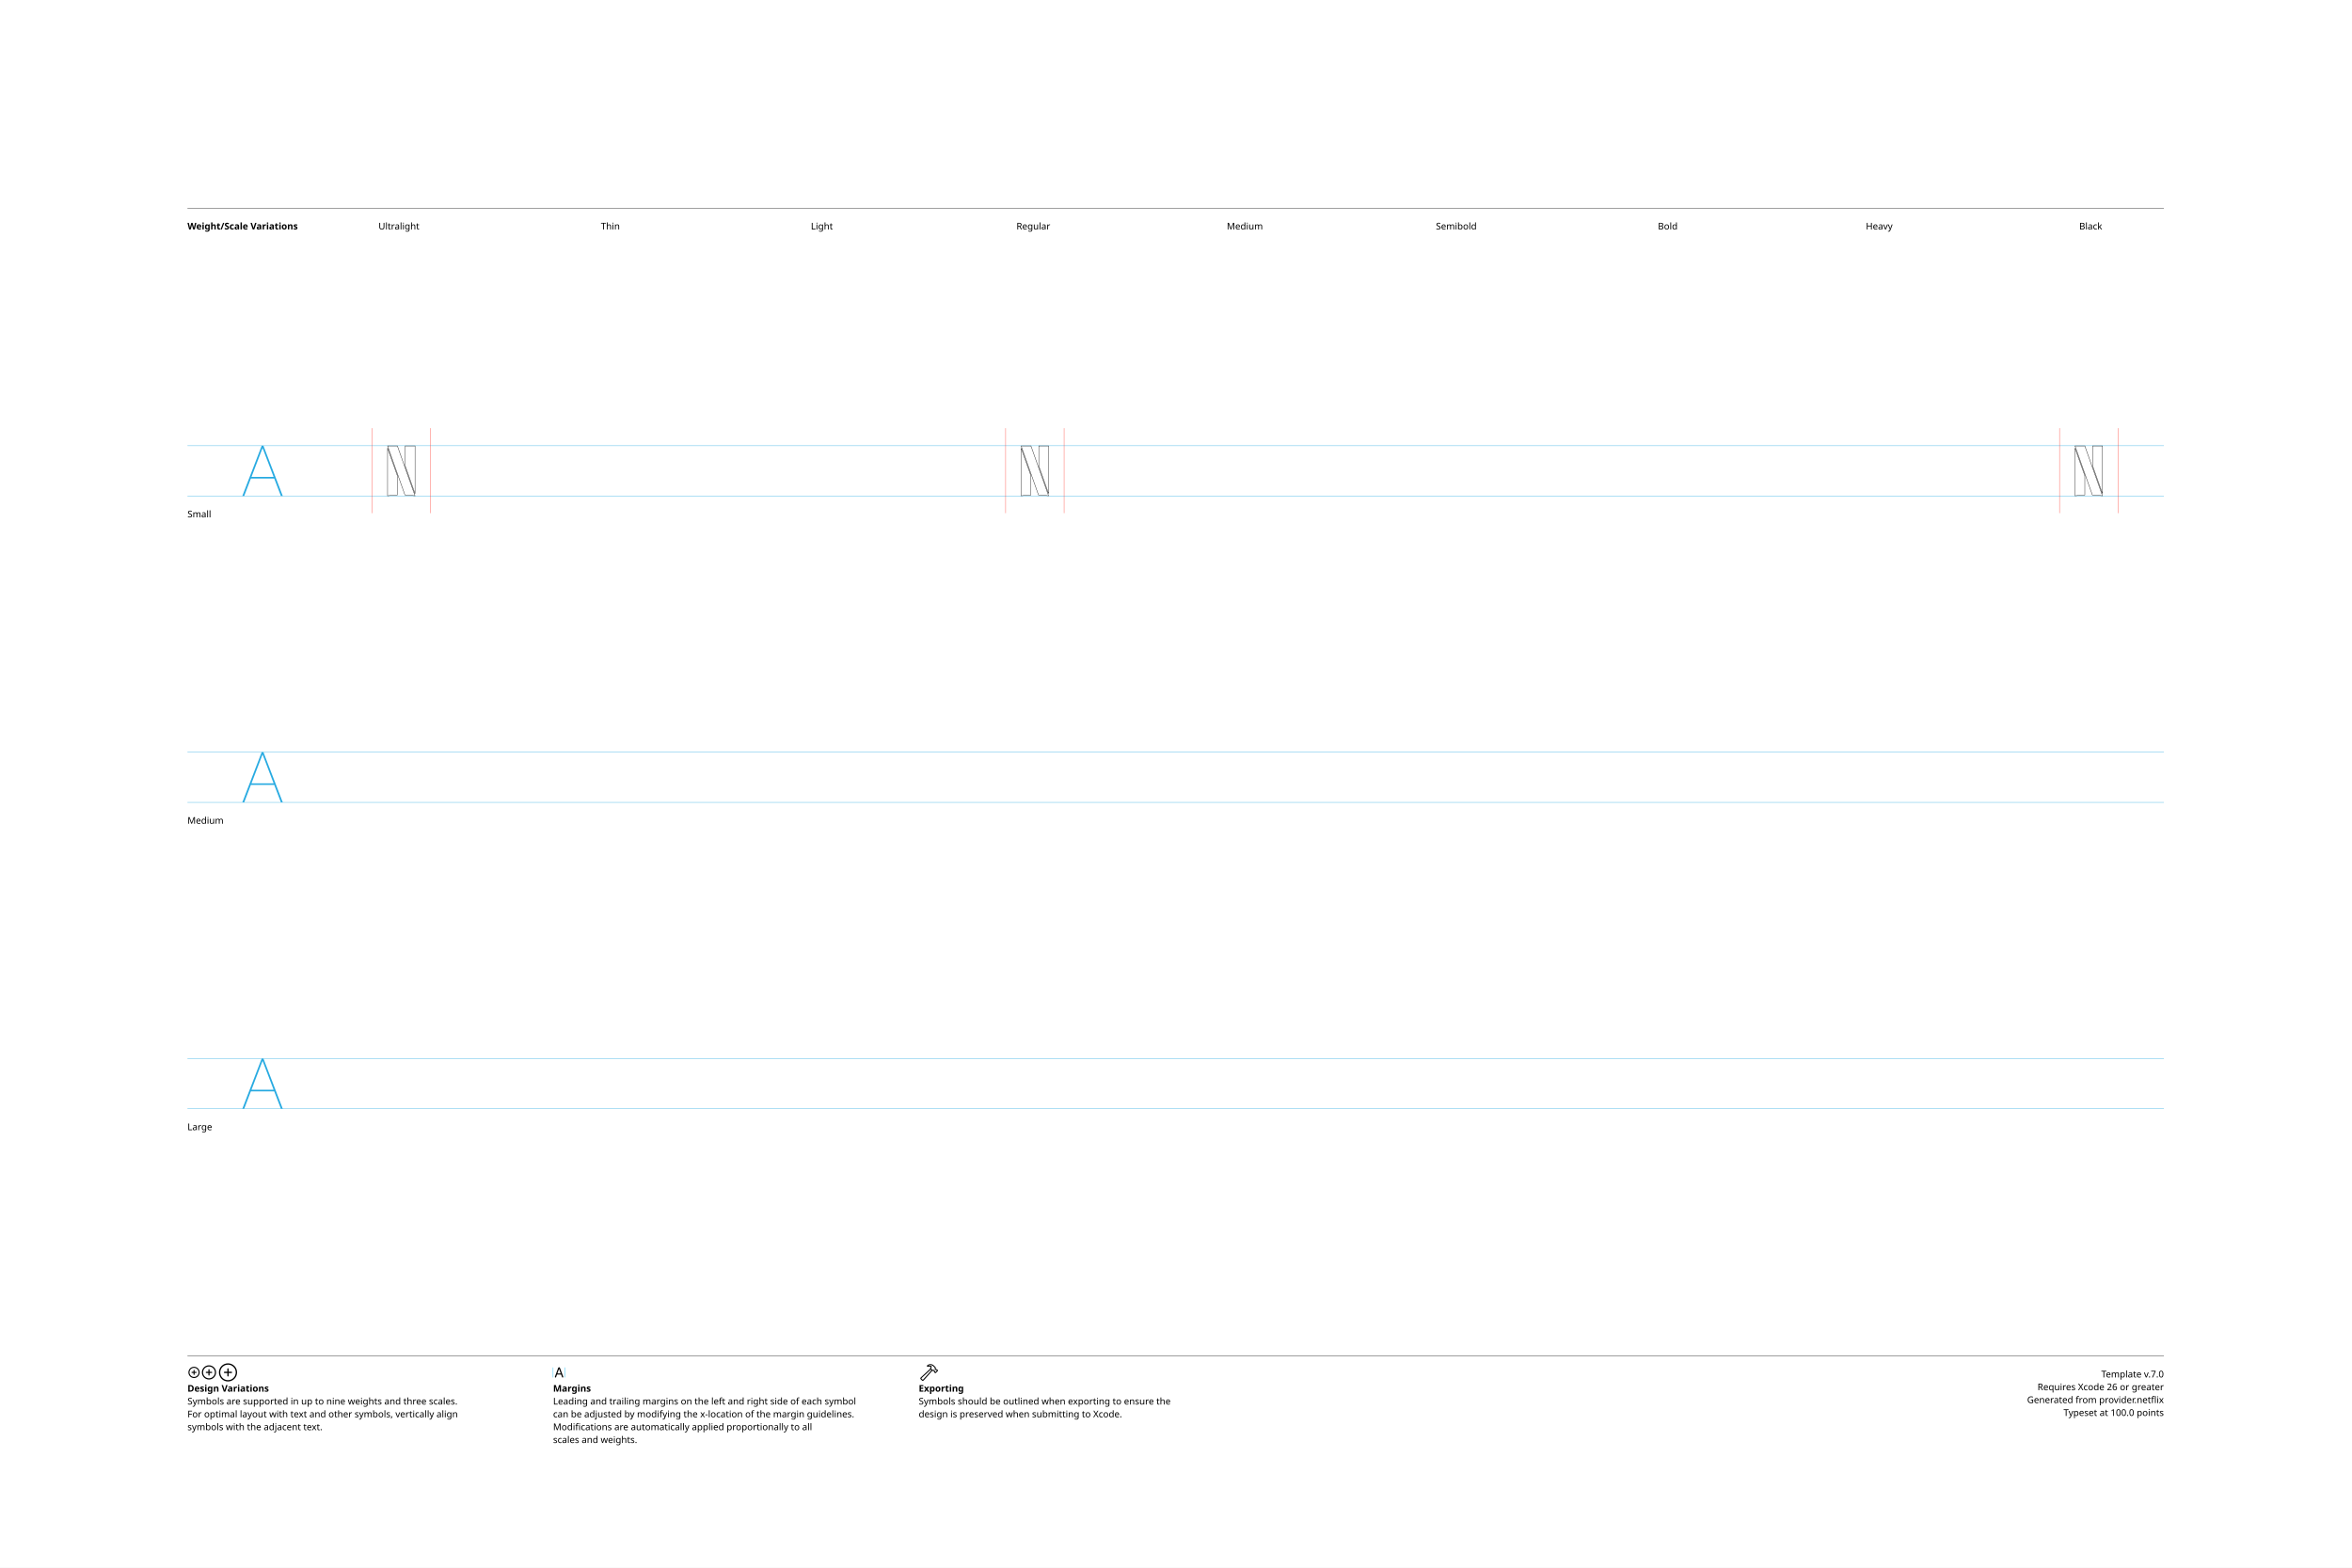
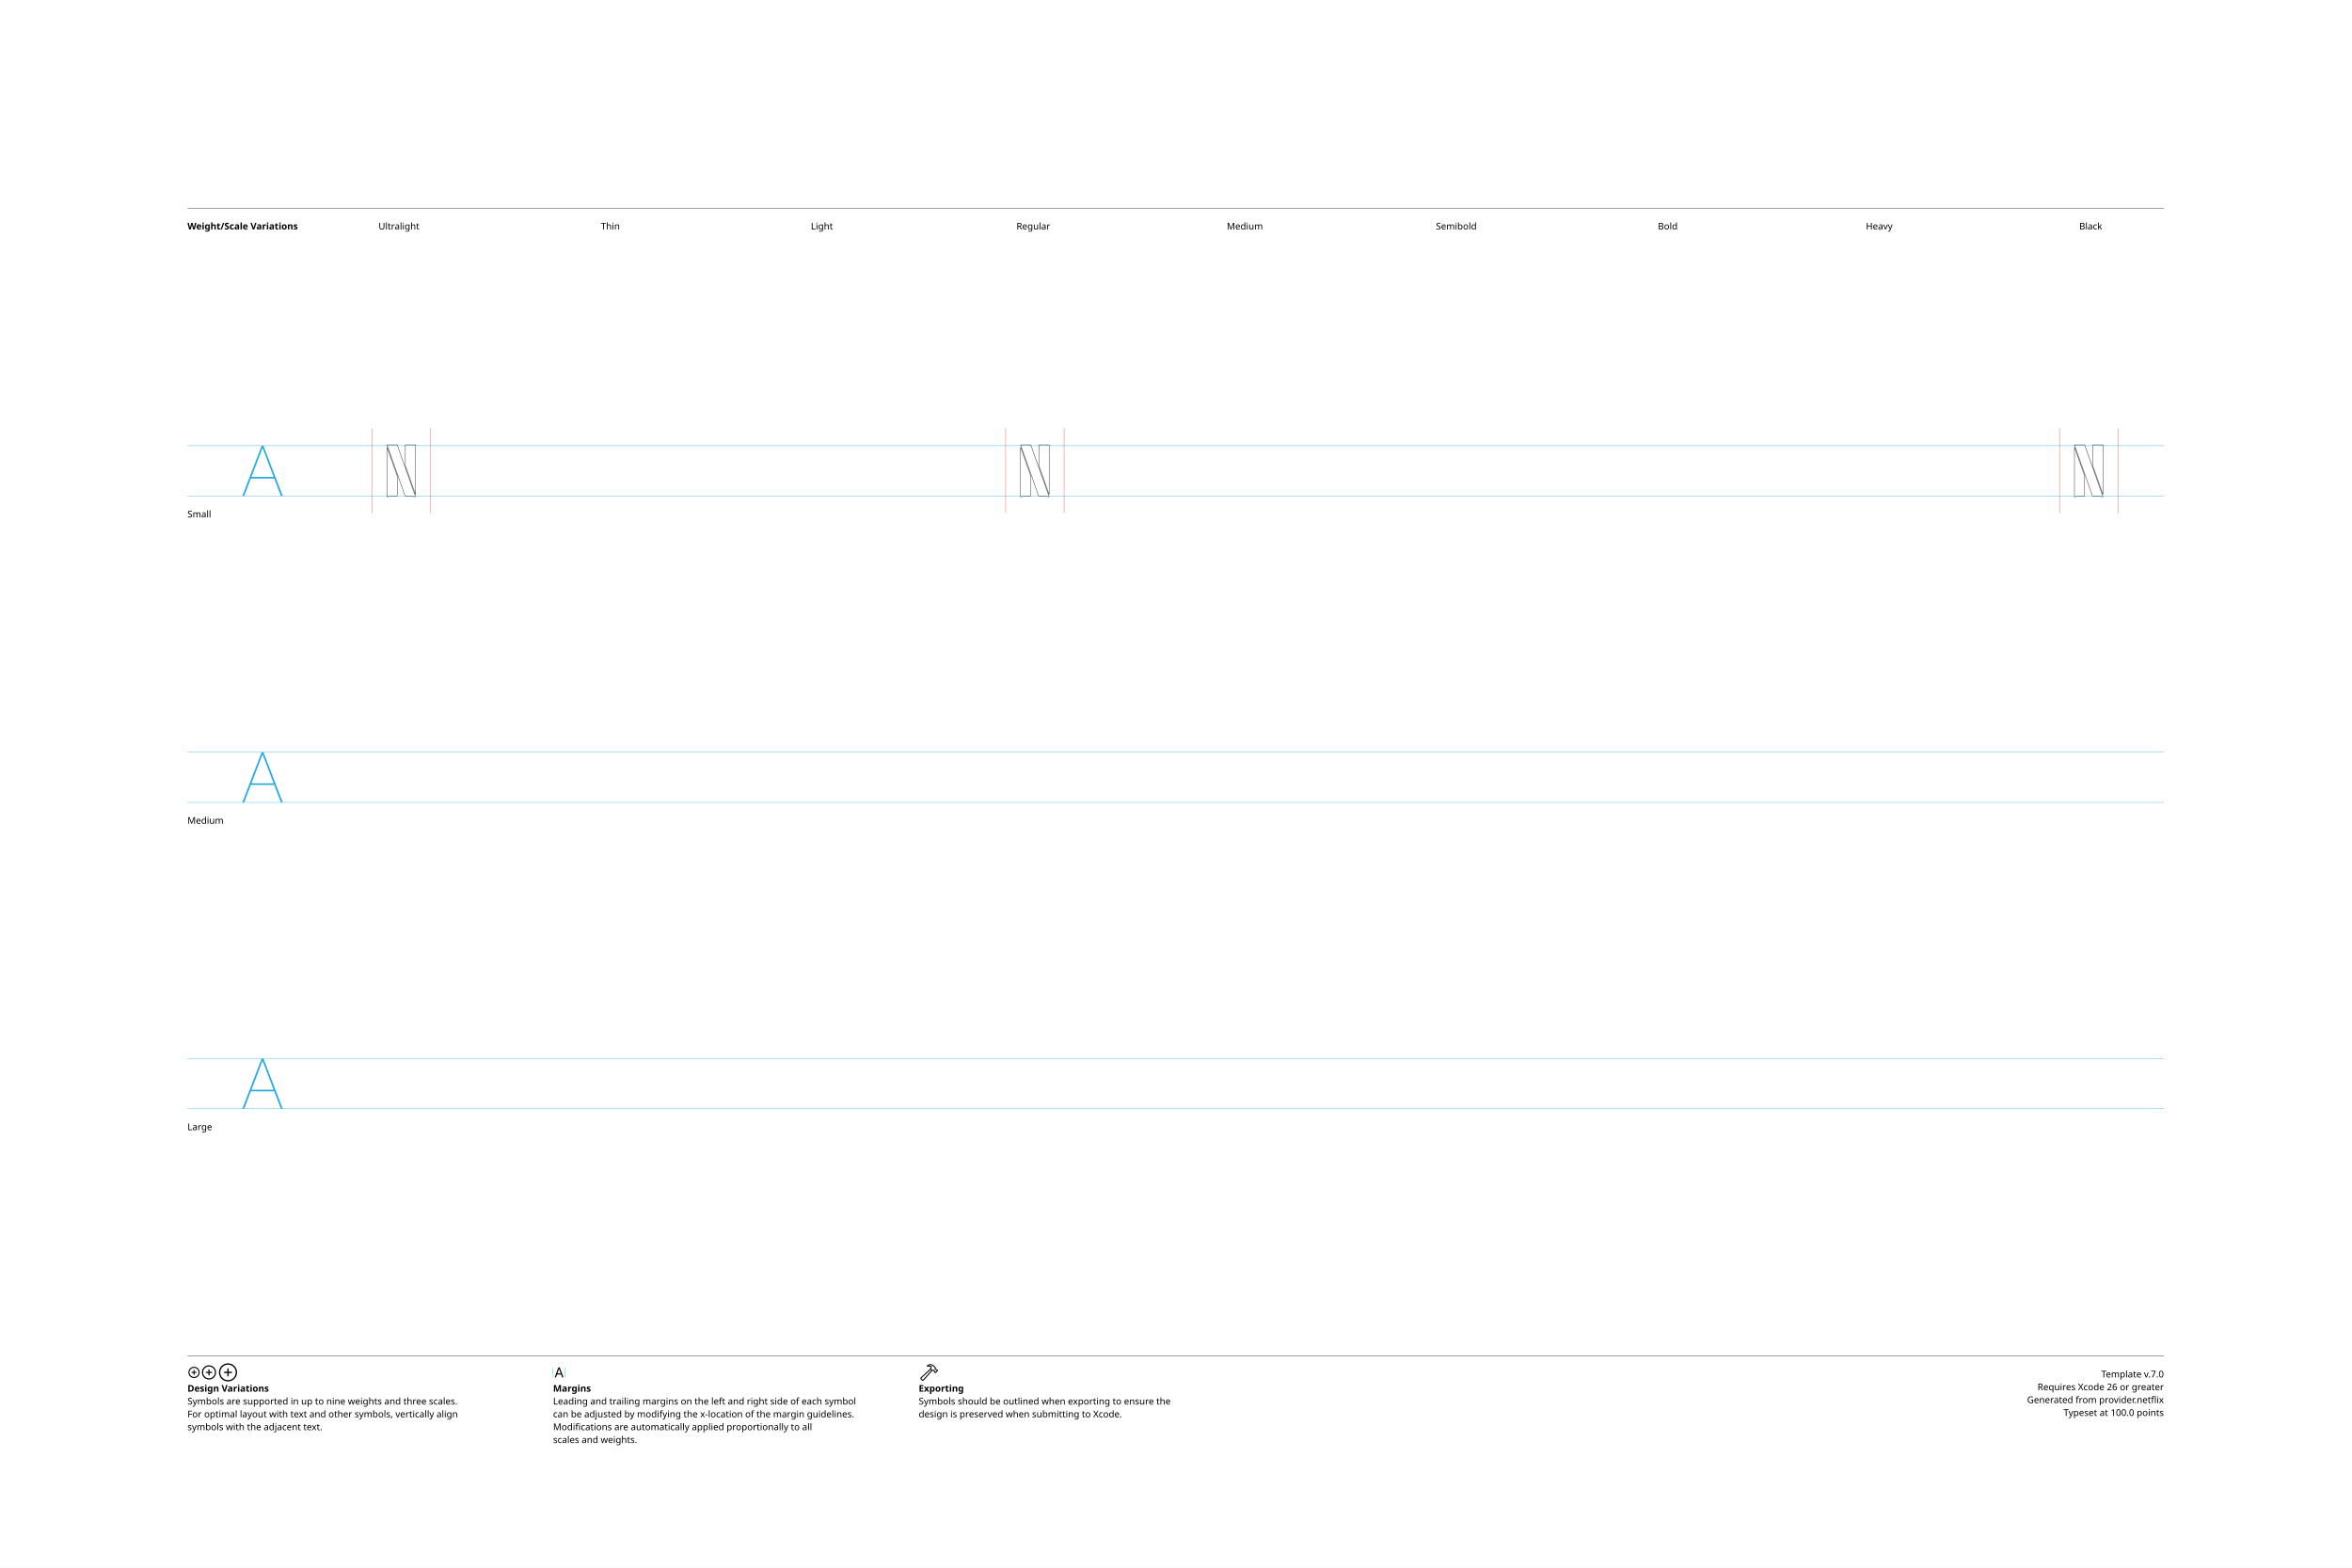
<svg xmlns="http://www.w3.org/2000/svg" version="1.1" viewBox="0 0 3300 2200">
  <style>.defaults {-sfsymbols-variable-value-mode:color;-sfsymbols-draw-reverses-motion-groups:false}

.monochrome-0 {-sfsymbols-motion-group:0}

.multicolor-0:tintColor {-sfsymbols-motion-group:0}

.hierarchical-0:primary {-sfsymbols-motion-group:0}

.SFSymbolsPreviewWireframe {fill:none;opacity:1.0;stroke:black;stroke-width:0.5}
</style>
  <g id="Notes">
    <rect height="2200" id="artboard" style="fill:white;opacity:1" width="3300" x="0" y="0" />
    <line style="fill:none;stroke:black;opacity:1;stroke-width:0.5;" x1="263" x2="3036" y1="292" y2="292" />
    <text style="stroke:none;fill:black;font-family:sans-serif;font-size:13;font-weight:bold;" transform="matrix(1 0 0 1 263 322)">Weight/Scale Variations</text>
    <text style="stroke:none;fill:black;font-family:sans-serif;font-size:13;text-anchor:middle;" transform="matrix(1 0 0 1 559.711 322)">Ultralight</text>
    <text style="stroke:none;fill:black;font-family:sans-serif;font-size:13;text-anchor:middle;" transform="matrix(1 0 0 1 856.422 322)">Thin</text>
    <text style="stroke:none;fill:black;font-family:sans-serif;font-size:13;text-anchor:middle;" transform="matrix(1 0 0 1 1153.13 322)">Light</text>
    <text style="stroke:none;fill:black;font-family:sans-serif;font-size:13;text-anchor:middle;" transform="matrix(1 0 0 1 1449.84 322)">Regular</text>
    <text style="stroke:none;fill:black;font-family:sans-serif;font-size:13;text-anchor:middle;" transform="matrix(1 0 0 1 1746.56 322)">Medium</text>
    <text style="stroke:none;fill:black;font-family:sans-serif;font-size:13;text-anchor:middle;" transform="matrix(1 0 0 1 2043.27 322)">Semibold</text>
    <text style="stroke:none;fill:black;font-family:sans-serif;font-size:13;text-anchor:middle;" transform="matrix(1 0 0 1 2339.98 322)">Bold</text>
    <text style="stroke:none;fill:black;font-family:sans-serif;font-size:13;text-anchor:middle;" transform="matrix(1 0 0 1 2636.69 322)">Heavy</text>
    <text style="stroke:none;fill:black;font-family:sans-serif;font-size:13;text-anchor:middle;" transform="matrix(1 0 0 1 2933.4 322)">Black</text>
    <line style="fill:none;stroke:black;opacity:1;stroke-width:0.5;" x1="263" x2="3036" y1="1903" y2="1903" />
    <g transform="matrix(0.2 0 0 0.2 263 1933)">
      <path d="m46.24 4.15c21.777 0 39.453-17.627 39.453-39.404s-17.676-39.404-39.453-39.404c-21.729 0-39.404 17.627-39.404 39.404s17.676 39.404 39.404 39.404Zm0-7.422c-17.676 0-31.934-14.307-31.934-31.982s14.258-31.982 31.934-31.982 31.982 14.307 31.982 31.982-14.307 31.982-31.982 31.982Zm3.613-17.773v-28.467c0-2.246-1.465-3.76-3.711-3.76-2.148 0-3.613 1.514-3.613 3.76v28.467c0 2.197 1.465 3.711 3.613 3.711 2.246 0 3.711-1.514 3.711-3.711Zm-17.822-10.596h28.418c2.197 0 3.711-1.465 3.711-3.613 0-2.197-1.514-3.711-3.711-3.711h-28.418c-2.246 0-3.76 1.514-3.76 3.711 0 2.148 1.514 3.613 3.76 3.613Z" />
    </g>
    <g transform="matrix(0.2 0 0 0.2 281.506 1933)">
      <path d="m58.545 14.551c27.49 0 49.805-22.314 49.805-49.805s-22.314-49.805-49.805-49.805-49.805 22.314-49.805 49.805 22.314 49.805 49.805 49.805Zm0-8.301c-22.949 0-41.504-18.555-41.504-41.504s18.555-41.504 41.504-41.504 41.504 18.555 41.504 41.504-18.555 41.504-41.504 41.504Zm4.053-23.096v-36.914c0-2.49-1.709-4.199-4.15-4.199-2.393 0-4.053 1.709-4.053 4.199v36.914c0 2.441 1.66 4.15 4.053 4.15 2.441 0 4.15-1.66 4.15-4.15Zm-22.559-14.404h36.963c2.441 0 4.15-1.611 4.15-4.004 0-2.441-1.709-4.15-4.15-4.15h-36.963c-2.49 0-4.15 1.709-4.15 4.15 0 2.393 1.66 4.004 4.15 4.004Z" />
    </g>
    <g transform="matrix(0.2 0 0 0.2 304.924 1933)">
      <path d="m74.853 28.32c35.107 0 63.623-28.467 63.623-63.574s-28.516-63.623-63.623-63.623-63.574 28.516-63.574 63.623 28.467 63.574 63.574 63.574Zm0-9.082c-30.127 0-54.492-24.365-54.492-54.492s24.365-54.492 54.492-54.492 54.492 24.365 54.492 54.492-24.365 54.492-54.492 54.492Zm4.443-30.322v-48.486c0-2.734-1.855-4.639-4.541-4.639-2.588 0-4.443 1.904-4.443 4.639v48.486c0 2.686 1.855 4.59 4.443 4.59 2.686 0 4.541-1.855 4.541-4.59Zm-28.711-19.775h48.486c2.686 0 4.59-1.807 4.59-4.395 0-2.734-1.855-4.59-4.59-4.59h-48.486c-2.734 0-4.59 1.855-4.59 4.59 0 2.588 1.855 4.395 4.59 4.395Z" />
    </g>
    <text style="stroke:none;fill:black;font-family:sans-serif;font-size:13;font-weight:bold;" transform="matrix(1 0 0 1 263 1953)">Design Variations</text>
    <text style="stroke:none;fill:black;font-family:sans-serif;font-size:13;" transform="matrix(1 0 0 1 263 1971)">Symbols are supported in up to nine weights and three scales.</text>
    <text style="stroke:none;fill:black;font-family:sans-serif;font-size:13;" transform="matrix(1 0 0 1 263 1989)">For optimal layout with text and other symbols, vertically align</text>
    <text style="stroke:none;fill:black;font-family:sans-serif;font-size:13;" transform="matrix(1 0 0 1 263 2007)">symbols with the adjacent text.</text>
    <line style="fill:none;stroke:#00AEEF;stroke-width:0.5;opacity:1.0;" x1="776" x2="776" y1="1919" y2="1933" />
    <g transform="matrix(0.2 0 0 0.2 776 1933)">
      <path d="m16.553 0.781c2.588 0 3.857-0.977 4.785-3.711l20.557-57.52h0.244l20.605 57.52c0.928 2.734 2.197 3.711 4.736 3.711 2.588 0 4.248-1.562 4.248-4.004 0-0.83-0.146-1.611-0.537-2.637l-22.9-60.986c-1.123-2.979-3.125-4.492-6.25-4.492-3.027 0-5.078 1.465-6.152 4.443l-22.9 61.084c-0.391 1.025-0.537 1.807-0.537 2.637 0 2.441 1.562 3.955 4.102 3.955Zm10.205-20.947h30.664c2.002 0 3.662-1.66 3.662-3.662 0-2.051-1.66-3.662-3.662-3.662h-30.664c-2.002 0-3.662 1.611-3.662 3.662 0 2.002 1.66 3.662 3.662 3.662Z" />
    </g>
    <line style="fill:none;stroke:#00AEEF;stroke-width:0.5;opacity:1.0;" x1="792.836" x2="792.836" y1="1919" y2="1933" />
    <text style="stroke:none;fill:black;font-family:sans-serif;font-size:13;font-weight:bold;" transform="matrix(1 0 0 1 776 1953)">Margins</text>
    <text style="stroke:none;fill:black;font-family:sans-serif;font-size:13;" transform="matrix(1 0 0 1 776 1971)">Leading and trailing margins on the left and right side of each symbol</text>
    <text style="stroke:none;fill:black;font-family:sans-serif;font-size:13;" transform="matrix(1 0 0 1 776 1989)">can be adjusted by modifying the x-location of the margin guidelines.</text>
    <text style="stroke:none;fill:black;font-family:sans-serif;font-size:13;" transform="matrix(1 0 0 1 776 2007)">Modifications are automatically applied proportionally to all</text>
    <text style="stroke:none;fill:black;font-family:sans-serif;font-size:13;" transform="matrix(1 0 0 1 776 2025)">scales and weights.</text>
    <g transform="matrix(0.2 0 0 0.2 1289 1933)">
      <path d="m14.209 13.135 7.861 7.861c4.297 4.395 9.326 4.102 13.867-1.025l60.693-68.213-4.883-4.883-60.254 67.676c-1.807 1.953-3.467 2.441-5.811 0.098l-5.176-5.127c-2.295-2.295-1.807-3.955 0.195-5.811l67.481-62.158-4.883-4.834-68.066 62.598c-4.98 4.59-5.322 9.473-1.025 13.818Zm44.873-97.461c-2.051 2.002-2.246 4.883-1.074 6.787 1.123 1.807 3.467 3.027 6.592 2.246 5.859-1.66 12.598-2.393 18.896 0.928l-2.686 7.129c-1.611 4.004-0.732 6.885 1.709 9.424l10.254 10.303c2.344 2.393 4.541 2.441 7.08 1.953l4.443-0.732 2.588 2.539-0.195 2.246c-0.098 2.295 0.537 4.297 2.783 6.494l3.369 3.32c2.295 2.295 5.518 2.49 7.812 0.195l12.988-13.037c2.295-2.344 2.148-5.371-0.195-7.666l-3.418-3.418c-2.197-2.197-4.053-3.027-6.348-2.881l-2.344 0.244-2.441-2.441 1.025-4.688c0.635-2.734-0.244-4.98-2.881-7.617l-11.279-11.182c-12.94-12.842-35.596-11.035-46.68-0.146Zm7.08 2.051c8.789-6.396 25.977-5.664 33.691 1.953l12.305 12.207c1.025 1.025 1.221 1.807 0.928 3.32l-1.465 6.641 6.738 6.689 4.395-0.244c1.123-0.049 1.514 0.049 2.344 0.879l2.539 2.49-10.84 10.84-2.49-2.49c-0.83-0.879-0.977-1.221-0.928-2.393l0.293-4.346-6.689-6.738-6.836 1.172c-1.416 0.293-2.051 0.195-3.174-0.879l-8.936-8.887c-1.074-1.025-1.172-1.709-0.488-3.369l4.59-11.475c-6.104-6.348-17.041-7.52-25.586-4.59-0.684 0.244-0.928-0.391-0.391-0.781Z" />
    </g>
    <text style="stroke:none;fill:black;font-family:sans-serif;font-size:13;font-weight:bold;" transform="matrix(1 0 0 1 1289 1953)">Exporting</text>
    <text style="stroke:none;fill:black;font-family:sans-serif;font-size:13;" transform="matrix(1 0 0 1 1289 1971)">Symbols should be outlined when exporting to ensure the</text>
    <text style="stroke:none;fill:black;font-family:sans-serif;font-size:13;" transform="matrix(1 0 0 1 1289 1989)">design is preserved when submitting to Xcode.</text>
    <text id="template-version" style="stroke:none;fill:black;font-family:sans-serif;font-size:13;text-anchor:end;" transform="matrix(1 0 0 1 3036 1933)">Template v.7.0</text>
    <text style="stroke:none;fill:black;font-family:sans-serif;font-size:13;text-anchor:end;" transform="matrix(1 0 0 1 3036 1951)">Requires Xcode 26 or greater</text>
    <text id="descriptive-name" style="stroke:none;fill:black;font-family:sans-serif;font-size:13;text-anchor:end;" transform="matrix(1 0 0 1 3036 1969)">Generated from provider.netflix</text>
    <text style="stroke:none;fill:black;font-family:sans-serif;font-size:13;text-anchor:end;" transform="matrix(1 0 0 1 3036 1987)">Typeset at 100.0 points</text>
    <text style="stroke:none;fill:black;font-family:sans-serif;font-size:13;" transform="matrix(1 0 0 1 263 726)">Small</text>
    <text style="stroke:none;fill:black;font-family:sans-serif;font-size:13;" transform="matrix(1 0 0 1 263 1156)">Medium</text>
    <text style="stroke:none;fill:black;font-family:sans-serif;font-size:13;" transform="matrix(1 0 0 1 263 1586)">Large</text>
  </g>
  <g id="Guides">
    <g id="H-reference" style="fill:#27AAE1;stroke:none;" transform="matrix(1 0 0 1 339 696)">
      <path d="M0.994 0L3.638 0L29.328-67.132L30.03-67.132L30.03-70.459L28.123-70.459ZM11.688-24.48L46.981-24.48L46.231-26.729L12.438-26.729ZM55.12 0L57.764 0L30.638-70.459L29.433-70.459L29.433-67.132Z" />
    </g>
    <line id="Baseline-S" style="fill:none;stroke:#27AAE1;opacity:1;stroke-width:0.5;" x1="263" x2="3036" y1="696" y2="696" />
    <line id="Capline-S" style="fill:none;stroke:#27AAE1;opacity:1;stroke-width:0.5;" x1="263" x2="3036" y1="625.541" y2="625.541" />
    <g id="H-reference" style="fill:#27AAE1;stroke:none;" transform="matrix(1 0 0 1 339 1126)">
      <path d="M0.994 0L3.638 0L29.328-67.132L30.03-67.132L30.03-70.459L28.123-70.459ZM11.688-24.48L46.981-24.48L46.231-26.729L12.438-26.729ZM55.12 0L57.764 0L30.638-70.459L29.433-70.459L29.433-67.132Z" />
    </g>
    <line id="Baseline-M" style="fill:none;stroke:#27AAE1;opacity:1;stroke-width:0.5;" x1="263" x2="3036" y1="1126" y2="1126" />
    <line id="Capline-M" style="fill:none;stroke:#27AAE1;opacity:1;stroke-width:0.5;" x1="263" x2="3036" y1="1055.54" y2="1055.54" />
    <g id="H-reference" style="fill:#27AAE1;stroke:none;" transform="matrix(1 0 0 1 339 1556)">
      <path d="M0.994 0L3.638 0L29.328-67.132L30.03-67.132L30.03-70.459L28.123-70.459ZM11.688-24.48L46.981-24.48L46.231-26.729L12.438-26.729ZM55.12 0L57.764 0L30.638-70.459L29.433-70.459L29.433-67.132Z" />
    </g>
    <line id="Baseline-L" style="fill:none;stroke:#27AAE1;opacity:1;stroke-width:0.5;" x1="263" x2="3036" y1="1556" y2="1556" />
    <line id="Capline-L" style="fill:none;stroke:#27AAE1;opacity:1;stroke-width:0.5;" x1="263" x2="3036" y1="1485.54" y2="1485.54" />
    <line id="left-margin-Ultralight-S" style="fill:none;stroke:#FF3B30;stroke-width:0.5;opacity:1.0;" x1="522.047" x2="522.047" y1="600.785" y2="720.121" />
    <line id="right-margin-Ultralight-S" style="fill:none;stroke:#FF3B30;stroke-width:0.5;opacity:1.0;" x1="604.047" x2="604.047" y1="600.785" y2="720.121" />
    <line id="left-margin-Regular-S" style="fill:none;stroke:#FF3B30;stroke-width:0.5;opacity:1.0;" x1="1410.980" x2="1410.980" y1="600.785" y2="720.121" />
    <line id="right-margin-Regular-S" style="fill:none;stroke:#FF3B30;stroke-width:0.5;opacity:1.0;" x1="1492.980" x2="1492.980" y1="600.785" y2="720.121" />
    <line id="left-margin-Black-S" style="fill:none;stroke:#FF3B30;stroke-width:0.5;opacity:1.0;" x1="2889.630" x2="2889.630" y1="600.785" y2="720.121" />
    <line id="right-margin-Black-S" style="fill:none;stroke:#FF3B30;stroke-width:0.5;opacity:1.0;" x1="2971.630" x2="2971.630" y1="600.785" y2="720.121" />
  </g>
  <g id="Symbols">
    <g id="Ultralight-S" transform="matrix(1 0 0 1 522.047 696)">
-       <path class="monochrome-0 multicolor-0:tintColor hierarchical-0:primary SFSymbolsPreviewWireframe" d="M 21.744 -70.23 v 0.018 c 8.832 24.955 15.662 44.26 24.348 68.822 6.837 0.169 14.146 1.161 14.158 1.161 -8.167 -23.112 -17.275 -48.845 -24.754 -70 zm 24.76 0 v 28.087 L 60.25 -3.289 c -0.125 -22.925 -0.012 -46.413 0.006 -66.938 zM 21.744 -67.167 V -0.23 c 5.463 -0.656 8.196 -0.91 13.752 -1.161 v -26.892 z" />
+       <path class="monochrome-0 multicolor-0:tintColor hierarchical-0:primary SFSymbolsPreviewWireframe" d="M 20.974 -71.629 v 0.018 c 9.185 25.953 16.289 46.031 25.322 71.575 7.11 0.176 14.712 1.207 14.724 1.207 -8.493 -24.036 -17.966 -50.799 -25.744 -72.8 z m 25.75 0 v 29.211 L 61.02 -2.011 c -0.13 -23.842 -0.012 -48.269 0.006 -69.615 z M 20.974 -68.445 V 1.171 c 5.681 -0.682 8.524 -0.946 14.302 -1.207 v -27.967 z" />
    </g>
    <g id="Regular-S" transform="matrix(1 0 0 1 1410.98 696)">
-       <path class="monochrome-0 multicolor-0:tintColor hierarchical-0:primary SFSymbolsPreviewWireframe" d="M 21.744 -70.23 v 0.018 c 8.832 24.955 15.662 44.26 24.348 68.822 6.837 0.169 14.146 1.161 14.158 1.161 -8.167 -23.112 -17.275 -48.845 -24.754 -70 zm 24.76 0 v 28.087 L 60.25 -3.289 c -0.125 -22.925 -0.012 -46.413 0.006 -66.938 zM 21.744 -67.167 V -0.23 c 5.463 -0.656 8.196 -0.91 13.752 -1.161 v -26.892 z" />
+       <path class="monochrome-0 multicolor-0:tintColor hierarchical-0:primary SFSymbolsPreviewWireframe" d="M 20.974 -71.629 v 0.018 c 9.185 25.953 16.289 46.031 25.322 71.575 7.11 0.176 14.712 1.207 14.724 1.207 -8.493 -24.036 -17.966 -50.799 -25.744 -72.8 z m 25.75 0 v 29.211 L 61.02 -2.011 c -0.13 -23.842 -0.012 -48.269 0.006 -69.615 z M 20.974 -68.445 V 1.171 c 5.681 -0.682 8.524 -0.946 14.302 -1.207 v -27.967 z" />
    </g>
    <g id="Black-S" transform="matrix(1 0 0 1 2889.63 696)">
-       <path class="monochrome-0 multicolor-0:tintColor hierarchical-0:primary SFSymbolsPreviewWireframe" d="M 21.744 -70.23 v 0.018 c 8.832 24.955 15.662 44.26 24.348 68.822 6.837 0.169 14.146 1.161 14.158 1.161 -8.167 -23.112 -17.275 -48.845 -24.754 -70 zm 24.76 0 v 28.087 L 60.25 -3.289 c -0.125 -22.925 -0.012 -46.413 0.006 -66.938 zM 21.744 -67.167 V -0.23 c 5.463 -0.656 8.196 -0.91 13.752 -1.161 v -26.892 z" />
+       <path class="monochrome-0 multicolor-0:tintColor hierarchical-0:primary SFSymbolsPreviewWireframe" d="M 20.974 -71.629 v 0.018 c 9.185 25.953 16.289 46.031 25.322 71.575 7.11 0.176 14.712 1.207 14.724 1.207 -8.493 -24.036 -17.966 -50.799 -25.744 -72.8 z m 25.75 0 v 29.211 L 61.02 -2.011 c -0.13 -23.842 -0.012 -48.269 0.006 -69.615 z M 20.974 -68.445 V 1.171 c 5.681 -0.682 8.524 -0.946 14.302 -1.207 v -27.967 z" />
    </g>
  </g>
</svg>
